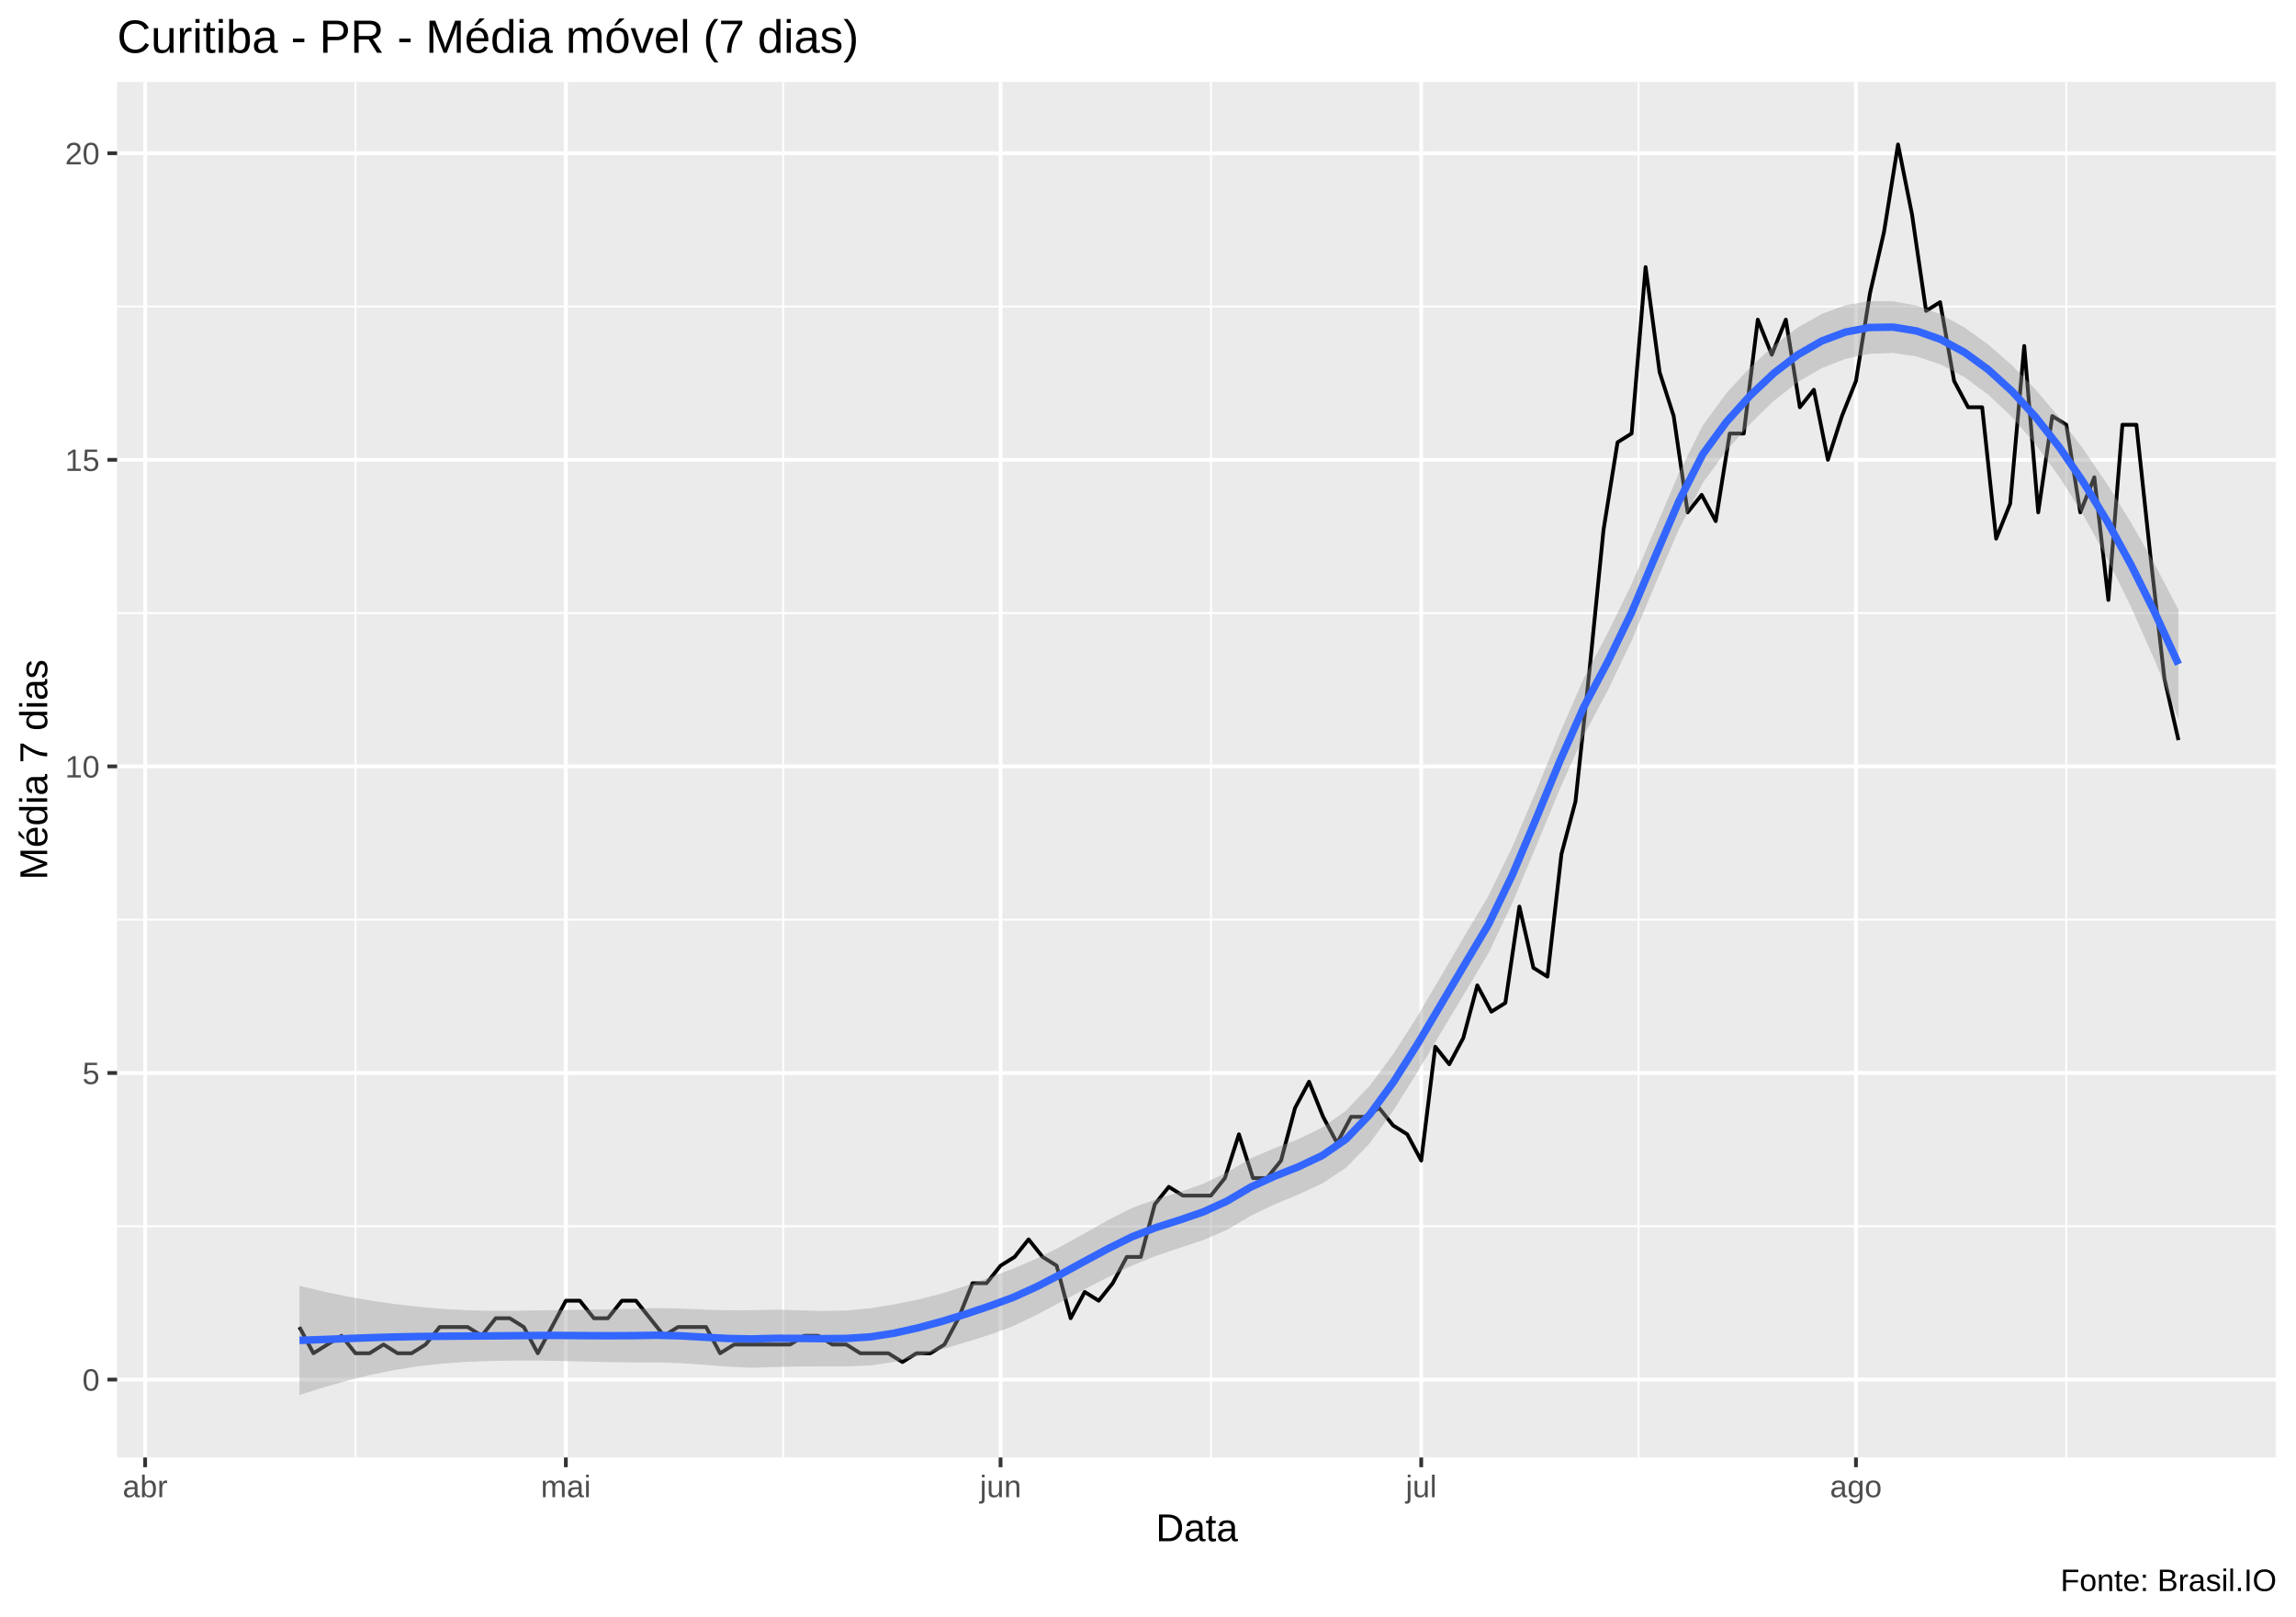
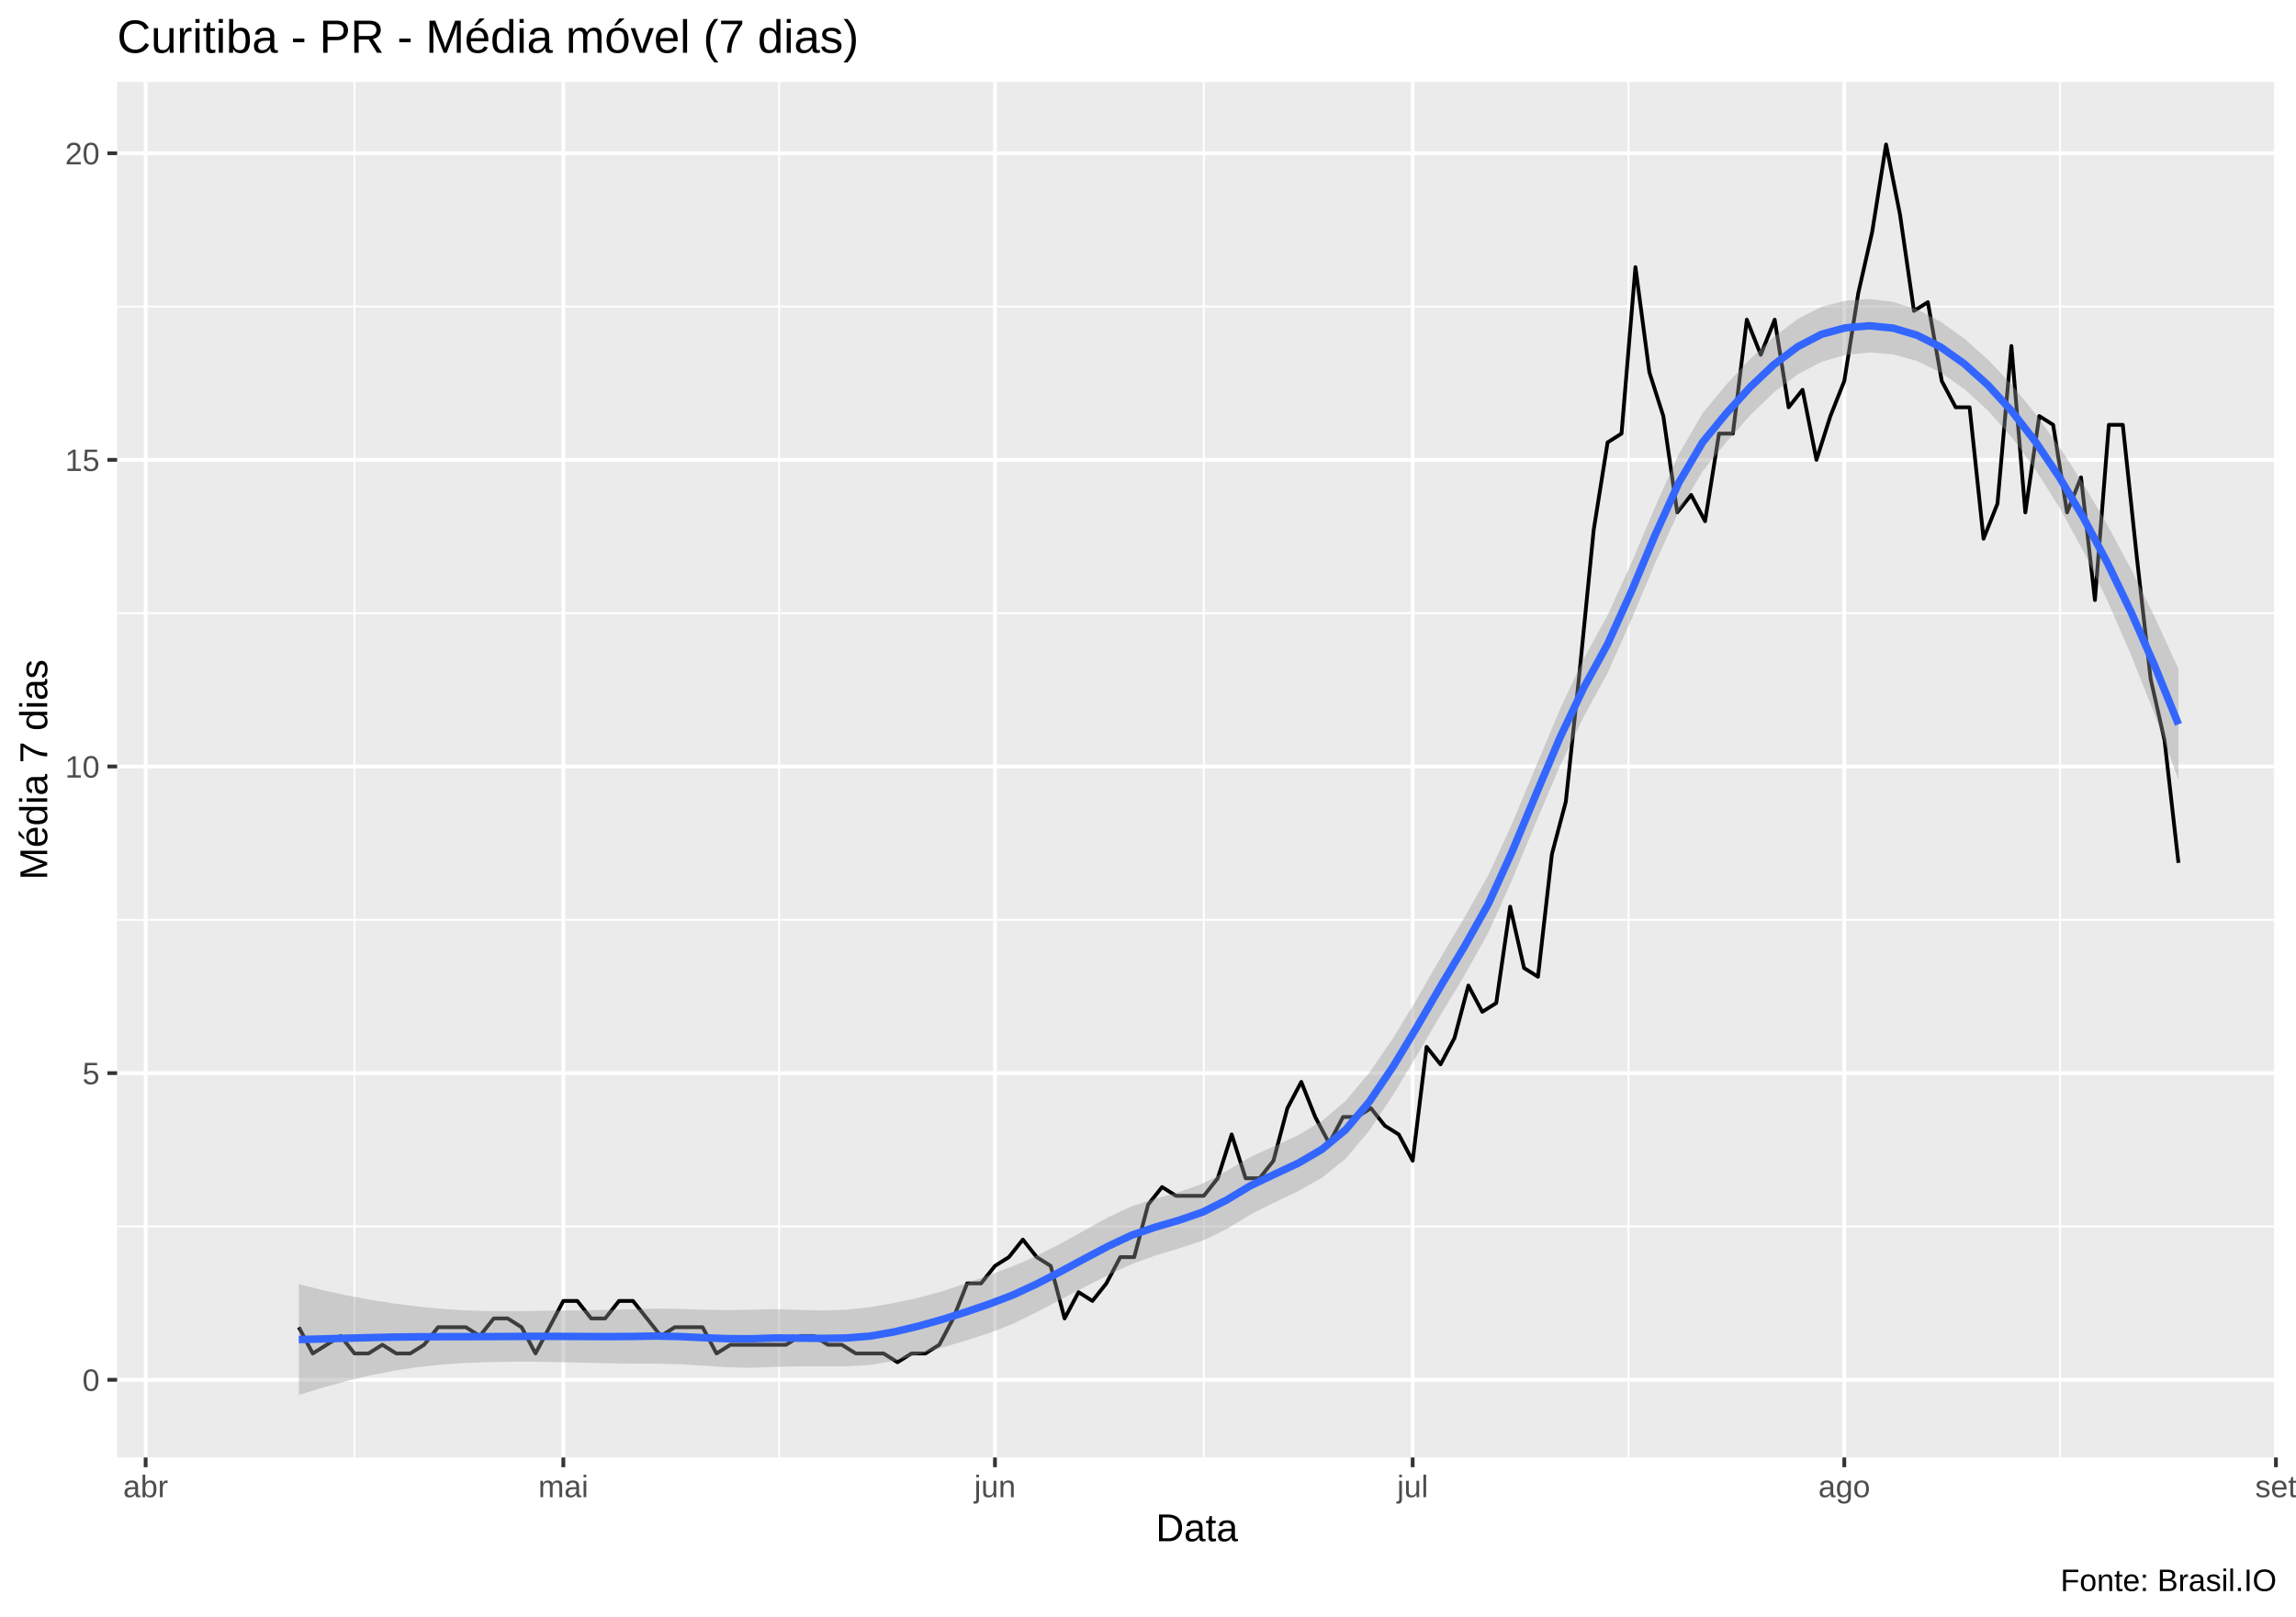
<svg xmlns="http://www.w3.org/2000/svg" viewBox="0 0 649.50 457.50">
  <defs>
    <style type="text/css">
    line, polyline, polygon, path, rect, circle {
      fill: none;
      stroke: #000000;
      stroke-linecap: round;
      stroke-linejoin: round;
      stroke-miterlimit: 10.00;
    }
  </style>
  </defs>
  <rect width="100%" height="100%" style="stroke: none; fill: #FFFFFF;" />
  <rect x="0.00" y="0" width="649.50" height="457.50" style="stroke-width: 1.07; stroke: #FFFFFF; fill: #FFFFFF;" />
  <defs>
    <clipPath id="cpMzMuMTN8NjQ0LjAyfDQxMi4zOHwyMy4xOQ==">
      <rect x="33.13" y="23.19" width="610.89" height="389.19" />
    </clipPath>
  </defs>
  <rect x="33.13" y="23.19" width="610.89" height="389.19" style="stroke-width: 1.07; stroke: none; fill: #EBEBEB;" clip-path="url(#cpMzMuMTN8NjQ0LjAyfDQxMi4zOHwyMy4xOQ==)" />
-   <polyline points="33.13,346.96 644.02,346.96 " style="stroke-width: 0.53; stroke: #FFFFFF; stroke-linecap: butt;" clip-path="url(#cpMzMuMTN8NjQ0LjAyfDQxMi4zOHwyMy4xOQ==)" />
-   <polyline points="33.13,260.21 644.02,260.21 " style="stroke-width: 0.53; stroke: #FFFFFF; stroke-linecap: butt;" clip-path="url(#cpMzMuMTN8NjQ0LjAyfDQxMi4zOHwyMy4xOQ==)" />
-   <polyline points="33.13,173.47 644.02,173.47 " style="stroke-width: 0.53; stroke: #FFFFFF; stroke-linecap: butt;" clip-path="url(#cpMzMuMTN8NjQ0LjAyfDQxMi4zOHwyMy4xOQ==)" />
+   <polyline points="33.13,347.01 644.02,347.01 " style="stroke-width: 0.53; stroke: #FFFFFF; stroke-linecap: butt;" clip-path="url(#cpMzMuMTN8NjQ0LjAyfDQxMi4zOHwyMy4xOQ==)" />
+   <polyline points="33.13,260.25 644.02,260.25 " style="stroke-width: 0.53; stroke: #FFFFFF; stroke-linecap: butt;" clip-path="url(#cpMzMuMTN8NjQ0LjAyfDQxMi4zOHwyMy4xOQ==)" />
+   <polyline points="33.13,173.49 644.02,173.49 " style="stroke-width: 0.53; stroke: #FFFFFF; stroke-linecap: butt;" clip-path="url(#cpMzMuMTN8NjQ0LjAyfDQxMi4zOHwyMy4xOQ==)" />
  <polyline points="33.13,86.73 644.02,86.73 " style="stroke-width: 0.53; stroke: #FFFFFF; stroke-linecap: butt;" clip-path="url(#cpMzMuMTN8NjQ0LjAyfDQxMi4zOHwyMy4xOQ==)" />
-   <polyline points="100.56,412.38 100.56,23.19 " style="stroke-width: 0.53; stroke: #FFFFFF; stroke-linecap: butt;" clip-path="url(#cpMzMuMTN8NjQ0LjAyfDQxMi4zOHwyMy4xOQ==)" />
-   <polyline points="221.55,412.38 221.55,23.19 " style="stroke-width: 0.53; stroke: #FFFFFF; stroke-linecap: butt;" clip-path="url(#cpMzMuMTN8NjQ0LjAyfDQxMi4zOHwyMy4xOQ==)" />
-   <polyline points="342.54,412.38 342.54,23.19 " style="stroke-width: 0.53; stroke: #FFFFFF; stroke-linecap: butt;" clip-path="url(#cpMzMuMTN8NjQ0LjAyfDQxMi4zOHwyMy4xOQ==)" />
-   <polyline points="463.53,412.38 463.53,23.19 " style="stroke-width: 0.53; stroke: #FFFFFF; stroke-linecap: butt;" clip-path="url(#cpMzMuMTN8NjQ0LjAyfDQxMi4zOHwyMy4xOQ==)" />
-   <polyline points="584.52,412.38 584.52,23.19 " style="stroke-width: 0.53; stroke: #FFFFFF; stroke-linecap: butt;" clip-path="url(#cpMzMuMTN8NjQ0LjAyfDQxMi4zOHwyMy4xOQ==)" />
-   <polyline points="644.02,412.38 644.02,23.19 " style="stroke-width: 0.53; stroke: #FFFFFF; stroke-linecap: butt;" clip-path="url(#cpMzMuMTN8NjQ0LjAyfDQxMi4zOHwyMy4xOQ==)" />
-   <polyline points="33.13,390.33 644.02,390.33 " style="stroke-width: 1.07; stroke: #FFFFFF; stroke-linecap: butt;" clip-path="url(#cpMzMuMTN8NjQ0LjAyfDQxMi4zOHwyMy4xOQ==)" />
-   <polyline points="33.13,303.58 644.02,303.58 " style="stroke-width: 1.07; stroke: #FFFFFF; stroke-linecap: butt;" clip-path="url(#cpMzMuMTN8NjQ0LjAyfDQxMi4zOHwyMy4xOQ==)" />
-   <polyline points="33.13,216.84 644.02,216.84 " style="stroke-width: 1.07; stroke: #FFFFFF; stroke-linecap: butt;" clip-path="url(#cpMzMuMTN8NjQ0LjAyfDQxMi4zOHwyMy4xOQ==)" />
-   <polyline points="33.13,130.10 644.02,130.10 " style="stroke-width: 1.07; stroke: #FFFFFF; stroke-linecap: butt;" clip-path="url(#cpMzMuMTN8NjQ0LjAyfDQxMi4zOHwyMy4xOQ==)" />
-   <polyline points="33.13,43.35 644.02,43.35 " style="stroke-width: 1.07; stroke: #FFFFFF; stroke-linecap: butt;" clip-path="url(#cpMzMuMTN8NjQ0LjAyfDQxMi4zOHwyMy4xOQ==)" />
-   <polyline points="41.06,412.38 41.06,23.19 " style="stroke-width: 1.07; stroke: #FFFFFF; stroke-linecap: butt;" clip-path="url(#cpMzMuMTN8NjQ0LjAyfDQxMi4zOHwyMy4xOQ==)" />
-   <polyline points="160.07,412.38 160.07,23.19 " style="stroke-width: 1.07; stroke: #FFFFFF; stroke-linecap: butt;" clip-path="url(#cpMzMuMTN8NjQ0LjAyfDQxMi4zOHwyMy4xOQ==)" />
-   <polyline points="283.04,412.38 283.04,23.19 " style="stroke-width: 1.07; stroke: #FFFFFF; stroke-linecap: butt;" clip-path="url(#cpMzMuMTN8NjQ0LjAyfDQxMi4zOHwyMy4xOQ==)" />
-   <polyline points="402.04,412.38 402.04,23.19 " style="stroke-width: 1.07; stroke: #FFFFFF; stroke-linecap: butt;" clip-path="url(#cpMzMuMTN8NjQ0LjAyfDQxMi4zOHwyMy4xOQ==)" />
-   <polyline points="525.02,412.38 525.02,23.19 " style="stroke-width: 1.07; stroke: #FFFFFF; stroke-linecap: butt;" clip-path="url(#cpMzMuMTN8NjQ0LjAyfDQxMi4zOHwyMy4xOQ==)" />
-   <polyline points="84.70,375.46 88.66,382.89 92.63,380.41 96.60,377.94 100.56,382.89 104.53,382.89 108.50,380.41 112.46,382.89 116.43,382.89 120.40,380.41 124.37,375.46 128.33,375.46 132.30,375.46 136.27,377.94 140.23,372.98 144.20,372.98 148.17,375.46 152.13,382.89 156.10,375.46 160.07,368.02 164.03,368.02 168.00,372.98 171.97,372.98 175.93,368.02 179.90,368.02 183.87,372.98 187.83,377.94 191.80,375.46 195.77,375.46 199.74,375.46 203.70,382.89 207.67,380.41 211.64,380.41 215.60,380.41 219.57,380.41 223.54,380.41 227.50,377.94 231.47,377.94 235.44,380.41 239.40,380.41 243.37,382.89 247.34,382.89 251.30,382.89 255.27,385.37 259.24,382.89 263.20,382.89 267.17,380.41 271.14,372.98 275.10,363.07 279.07,363.07 283.04,358.11 287.01,355.63 290.97,350.67 294.94,355.63 298.91,358.11 302.87,372.98 306.84,365.54 310.81,368.02 314.77,363.07 318.74,355.63 322.71,355.63 326.67,340.76 330.64,335.80 334.61,338.28 338.57,338.28 342.54,338.28 346.51,333.32 350.47,320.93 354.44,333.32 358.41,333.32 362.38,328.37 366.34,313.50 370.31,306.06 374.28,315.98 378.24,323.41 382.21,315.98 386.18,315.98 390.14,313.50 394.11,318.45 398.08,320.93 402.04,328.37 406.01,296.15 409.98,301.11 413.94,293.67 417.91,278.80 421.88,286.24 425.84,283.76 429.81,256.50 433.78,273.84 437.75,276.32 441.71,241.62 445.68,226.75 449.65,189.58 453.61,149.92 457.58,125.14 461.55,122.66 465.51,75.57 469.48,105.31 473.45,117.71 477.41,144.97 481.38,140.01 485.35,147.45 489.31,122.66 493.28,122.66 497.25,90.44 501.21,100.36 505.18,90.44 509.15,115.23 513.11,110.27 517.08,130.10 521.05,117.71 525.02,107.79 528.98,83.01 532.95,65.66 536.92,40.88 540.88,60.70 544.85,87.97 548.82,85.49 552.78,107.79 556.75,115.23 560.72,115.23 564.68,152.40 568.65,142.49 572.62,97.88 576.58,144.97 580.55,117.71 584.52,120.18 588.48,144.97 592.45,135.05 596.42,169.75 600.39,120.18 604.35,120.18 608.32,157.36 612.29,192.06 616.25,209.41 " style="stroke-width: 1.07; stroke-linecap: butt;" clip-path="url(#cpMzMuMTN8NjQ0LjAyfDQxMi4zOHwyMy4xOQ==)" />
-   <polygon points="84.70,363.79 91.43,365.40 98.15,366.80 104.88,367.98 111.61,368.95 118.34,369.73 125.07,370.32 131.80,370.70 138.53,370.88 145.25,370.88 151.98,370.75 158.71,370.65 165.44,370.57 172.17,370.48 178.90,370.33 185.63,370.11 192.35,370.22 199.08,370.52 205.81,370.73 212.54,370.71 219.27,370.54 226.00,370.73 232.73,370.92 239.45,370.78 246.18,370.16 252.91,369.06 259.64,367.70 266.37,365.99 273.10,363.86 279.82,361.44 286.55,358.97 293.28,356.09 300.01,352.73 306.74,348.99 313.47,345.19 320.20,341.79 326.92,339.34 333.65,337.29 340.38,334.92 347.11,331.70 353.84,327.73 360.57,324.83 367.30,322.29 374.02,319.04 380.75,314.24 387.48,307.18 394.21,298.09 400.94,287.57 407.67,276.16 414.40,264.63 421.12,253.34 427.85,239.51 434.58,223.70 441.31,207.30 448.04,191.92 454.77,179.15 461.50,165.36 468.22,149.57 474.95,133.82 481.68,120.38 488.41,111.19 495.14,103.87 501.87,97.69 508.60,92.64 515.32,88.82 522.05,86.37 528.78,85.21 535.51,85.23 542.24,86.46 548.97,88.93 555.70,92.63 562.42,97.47 569.15,103.36 575.88,110.28 582.61,118.20 589.34,127.10 596.07,136.96 602.80,147.81 609.52,159.65 616.25,172.50 616.25,203.40 609.52,186.82 602.80,171.67 596.07,157.98 589.34,145.76 582.61,135.03 575.88,125.78 569.15,118.00 562.42,111.66 555.70,106.71 548.97,103.13 542.24,100.87 535.51,99.88 528.78,100.12 522.05,101.54 515.32,104.17 508.60,108.09 501.87,113.34 495.14,119.85 488.41,127.47 481.68,136.63 474.95,149.74 468.22,165.38 461.50,181.41 454.77,195.46 448.04,208.08 441.31,223.11 434.58,239.38 427.85,255.43 421.12,269.60 414.40,280.88 407.67,292.10 400.94,303.38 394.21,314.13 387.48,323.49 380.75,330.40 374.02,334.86 367.30,337.97 360.57,340.75 353.84,343.99 347.11,347.96 340.38,350.86 333.65,353.10 326.92,355.37 320.20,358.10 313.47,361.36 306.74,364.81 300.01,368.41 293.28,372.00 286.55,375.22 279.82,377.70 273.10,379.80 266.37,381.80 259.64,383.72 252.91,385.36 246.18,386.34 239.45,386.61 232.73,386.60 226.00,386.63 219.27,386.78 212.54,386.98 205.81,386.67 199.08,386.13 192.35,385.67 185.63,385.47 178.90,385.48 172.17,385.38 165.44,385.22 158.71,385.06 151.98,384.95 145.25,384.96 138.53,385.07 131.80,385.34 125.07,385.82 118.34,386.56 111.61,387.62 104.88,388.99 98.15,390.66 91.43,392.57 84.70,394.69 " style="stroke-width: 0.00; stroke: none; fill: #999999; fill-opacity: 0.40;" clip-path="url(#cpMzMuMTN8NjQ0LjAyfDQxMi4zOHwyMy4xOQ==)" />
-   <polyline points="84.70,363.79 91.43,365.40 98.15,366.80 104.88,367.98 111.61,368.95 118.34,369.73 125.07,370.32 131.80,370.70 138.53,370.88 145.25,370.88 151.98,370.75 158.71,370.65 165.44,370.57 172.17,370.48 178.90,370.33 185.63,370.11 192.35,370.22 199.08,370.52 205.81,370.73 212.54,370.71 219.27,370.54 226.00,370.73 232.73,370.92 239.45,370.78 246.18,370.16 252.91,369.06 259.64,367.70 266.37,365.99 273.10,363.86 279.82,361.44 286.55,358.97 293.28,356.09 300.01,352.73 306.74,348.99 313.47,345.19 320.20,341.79 326.92,339.34 333.65,337.29 340.38,334.92 347.11,331.70 353.84,327.73 360.57,324.83 367.30,322.29 374.02,319.04 380.75,314.24 387.48,307.18 394.21,298.09 400.94,287.57 407.67,276.16 414.40,264.63 421.12,253.34 427.85,239.51 434.58,223.70 441.31,207.30 448.04,191.92 454.77,179.15 461.50,165.36 468.22,149.57 474.95,133.82 481.68,120.38 488.41,111.19 495.14,103.87 501.87,97.69 508.60,92.64 515.32,88.82 522.05,86.37 528.78,85.21 535.51,85.23 542.24,86.46 548.97,88.93 555.70,92.63 562.42,97.47 569.15,103.36 575.88,110.28 582.61,118.20 589.34,127.10 596.07,136.96 602.80,147.81 609.52,159.65 616.25,172.50 " style="stroke-width: 2.13; stroke: none;" clip-path="url(#cpMzMuMTN8NjQ0LjAyfDQxMi4zOHwyMy4xOQ==)" />
-   <polyline points="616.25,203.40 609.52,186.82 602.80,171.67 596.07,157.98 589.34,145.76 582.61,135.03 575.88,125.78 569.15,118.00 562.42,111.66 555.70,106.71 548.97,103.13 542.24,100.87 535.51,99.88 528.78,100.12 522.05,101.54 515.32,104.17 508.60,108.09 501.87,113.34 495.14,119.85 488.41,127.47 481.68,136.63 474.95,149.74 468.22,165.38 461.50,181.41 454.77,195.46 448.04,208.08 441.31,223.11 434.58,239.38 427.85,255.43 421.12,269.60 414.40,280.88 407.67,292.10 400.94,303.38 394.21,314.13 387.48,323.49 380.75,330.40 374.02,334.86 367.30,337.97 360.57,340.75 353.84,343.99 347.11,347.96 340.38,350.86 333.65,353.10 326.92,355.37 320.20,358.10 313.47,361.36 306.74,364.81 300.01,368.41 293.28,372.00 286.55,375.22 279.82,377.70 273.10,379.80 266.37,381.80 259.64,383.72 252.91,385.36 246.18,386.34 239.45,386.61 232.73,386.60 226.00,386.63 219.27,386.78 212.54,386.98 205.81,386.67 199.08,386.13 192.35,385.67 185.63,385.47 178.90,385.48 172.17,385.38 165.44,385.22 158.71,385.06 151.98,384.95 145.25,384.96 138.53,385.07 131.80,385.34 125.07,385.82 118.34,386.56 111.61,387.62 104.88,388.99 98.15,390.66 91.43,392.57 84.70,394.69 " style="stroke-width: 2.13; stroke: none;" clip-path="url(#cpMzMuMTN8NjQ0LjAyfDQxMi4zOHwyMy4xOQ==)" />
-   <polyline points="84.70,379.24 91.43,378.99 98.15,378.73 104.88,378.48 111.61,378.28 118.34,378.15 125.07,378.07 131.80,378.02 138.53,377.98 145.25,377.92 151.98,377.85 158.71,377.85 165.44,377.90 172.17,377.93 178.90,377.90 185.63,377.79 192.35,377.95 199.08,378.33 205.81,378.70 212.54,378.84 219.27,378.66 226.00,378.68 232.73,378.76 239.45,378.69 246.18,378.25 252.91,377.21 259.64,375.71 266.37,373.89 273.10,371.83 279.82,369.57 286.55,367.10 293.28,364.05 300.01,360.57 306.74,356.90 313.47,353.28 320.20,349.94 326.92,347.35 333.65,345.20 340.38,342.89 347.11,339.83 353.84,335.86 360.57,332.79 367.30,330.13 374.02,326.95 380.75,322.32 387.48,315.33 394.21,306.11 400.94,295.48 407.67,284.13 414.40,272.76 421.12,261.47 427.85,247.47 434.58,231.54 441.31,215.21 448.04,200.00 454.77,187.31 461.50,173.39 468.22,157.48 474.95,141.78 481.68,128.51 488.41,119.33 495.14,111.86 501.87,105.51 508.60,100.37 515.32,96.49 522.05,93.96 528.78,92.66 535.51,92.55 542.24,93.66 548.97,96.03 555.70,99.67 562.42,104.56 569.15,110.68 575.88,118.03 582.61,126.61 589.34,136.43 596.07,147.47 602.80,159.74 609.52,173.23 616.25,187.95 " style="stroke-width: 2.13; stroke: #3366FF; stroke-linecap: butt;" clip-path="url(#cpMzMuMTN8NjQ0LjAyfDQxMi4zOHwyMy4xOQ==)" />
+   <polyline points="100.28,412.38 100.28,23.19 " style="stroke-width: 0.53; stroke: #FFFFFF; stroke-linecap: butt;" clip-path="url(#cpMzMuMTN8NjQ0LjAyfDQxMi4zOHwyMy4xOQ==)" />
+   <polyline points="220.41,412.38 220.41,23.19 " style="stroke-width: 0.53; stroke: #FFFFFF; stroke-linecap: butt;" clip-path="url(#cpMzMuMTN8NjQ0LjAyfDQxMi4zOHwyMy4xOQ==)" />
+   <polyline points="340.54,412.38 340.54,23.19 " style="stroke-width: 0.53; stroke: #FFFFFF; stroke-linecap: butt;" clip-path="url(#cpMzMuMTN8NjQ0LjAyfDQxMi4zOHwyMy4xOQ==)" />
+   <polyline points="460.67,412.38 460.67,23.19 " style="stroke-width: 0.53; stroke: #FFFFFF; stroke-linecap: butt;" clip-path="url(#cpMzMuMTN8NjQ0LjAyfDQxMi4zOHwyMy4xOQ==)" />
+   <polyline points="582.77,412.38 582.77,23.19 " style="stroke-width: 0.53; stroke: #FFFFFF; stroke-linecap: butt;" clip-path="url(#cpMzMuMTN8NjQ0LjAyfDQxMi4zOHwyMy4xOQ==)" />
+   <polyline points="33.13,390.39 644.02,390.39 " style="stroke-width: 1.07; stroke: #FFFFFF; stroke-linecap: butt;" clip-path="url(#cpMzMuMTN8NjQ0LjAyfDQxMi4zOHwyMy4xOQ==)" />
+   <polyline points="33.13,303.63 644.02,303.63 " style="stroke-width: 1.07; stroke: #FFFFFF; stroke-linecap: butt;" clip-path="url(#cpMzMuMTN8NjQ0LjAyfDQxMi4zOHwyMy4xOQ==)" />
+   <polyline points="33.13,216.87 644.02,216.87 " style="stroke-width: 1.07; stroke: #FFFFFF; stroke-linecap: butt;" clip-path="url(#cpMzMuMTN8NjQ0LjAyfDQxMi4zOHwyMy4xOQ==)" />
+   <polyline points="33.13,130.11 644.02,130.11 " style="stroke-width: 1.07; stroke: #FFFFFF; stroke-linecap: butt;" clip-path="url(#cpMzMuMTN8NjQ0LjAyfDQxMi4zOHwyMy4xOQ==)" />
+   <polyline points="33.13,43.36 644.02,43.36 " style="stroke-width: 1.07; stroke: #FFFFFF; stroke-linecap: butt;" clip-path="url(#cpMzMuMTN8NjQ0LjAyfDQxMi4zOHwyMy4xOQ==)" />
+   <polyline points="41.20,412.38 41.20,23.19 " style="stroke-width: 1.07; stroke: #FFFFFF; stroke-linecap: butt;" clip-path="url(#cpMzMuMTN8NjQ0LjAyfDQxMi4zOHwyMy4xOQ==)" />
+   <polyline points="159.36,412.38 159.36,23.19 " style="stroke-width: 1.07; stroke: #FFFFFF; stroke-linecap: butt;" clip-path="url(#cpMzMuMTN8NjQ0LjAyfDQxMi4zOHwyMy4xOQ==)" />
+   <polyline points="281.46,412.38 281.46,23.19 " style="stroke-width: 1.07; stroke: #FFFFFF; stroke-linecap: butt;" clip-path="url(#cpMzMuMTN8NjQ0LjAyfDQxMi4zOHwyMy4xOQ==)" />
+   <polyline points="399.62,412.38 399.62,23.19 " style="stroke-width: 1.07; stroke: #FFFFFF; stroke-linecap: butt;" clip-path="url(#cpMzMuMTN8NjQ0LjAyfDQxMi4zOHwyMy4xOQ==)" />
+   <polyline points="521.72,412.38 521.72,23.19 " style="stroke-width: 1.07; stroke: #FFFFFF; stroke-linecap: butt;" clip-path="url(#cpMzMuMTN8NjQ0LjAyfDQxMi4zOHwyMy4xOQ==)" />
+   <polyline points="643.82,412.38 643.82,23.19 " style="stroke-width: 1.07; stroke: #FFFFFF; stroke-linecap: butt;" clip-path="url(#cpMzMuMTN8NjQ0LjAyfDQxMi4zOHwyMy4xOQ==)" />
+   <polyline points="84.53,375.52 88.47,382.95 92.41,380.48 96.34,378.00 100.28,382.95 104.22,382.95 108.16,380.48 112.10,382.95 116.04,382.95 119.98,380.48 123.92,375.52 127.85,375.52 131.79,375.52 135.73,378.00 139.67,373.04 143.61,373.04 147.55,375.52 151.49,382.95 155.42,375.52 159.36,368.08 163.30,368.08 167.24,373.04 171.18,373.04 175.12,368.08 179.06,368.08 183.00,373.04 186.93,378.00 190.87,375.52 194.81,375.52 198.75,375.52 202.69,382.95 206.63,380.48 210.57,380.48 214.51,380.48 218.44,380.48 222.38,380.48 226.32,378.00 230.26,378.00 234.20,380.48 238.14,380.48 242.08,382.95 246.01,382.95 249.95,382.95 253.89,385.43 257.83,382.95 261.77,382.95 265.71,380.48 269.65,373.04 273.59,363.12 277.52,363.12 281.46,358.17 285.40,355.69 289.34,350.73 293.28,355.69 297.22,358.17 301.16,373.04 305.10,365.60 309.03,368.08 312.97,363.12 316.91,355.69 320.85,355.69 324.79,340.81 328.73,335.86 332.67,338.34 336.60,338.34 340.54,338.34 344.48,333.38 348.42,320.98 352.36,333.38 356.30,333.38 360.24,328.42 364.18,313.55 368.11,306.11 372.05,316.03 375.99,323.46 379.93,316.03 383.87,316.03 387.81,313.55 391.75,318.51 395.69,320.98 399.62,328.42 403.56,296.20 407.50,301.15 411.44,293.72 415.38,278.84 419.32,286.28 423.26,283.80 427.20,256.53 431.13,273.89 435.07,276.36 439.01,241.66 442.95,226.79 446.89,189.61 450.83,149.94 454.77,125.16 458.70,122.68 462.64,75.58 466.58,105.33 470.52,117.72 474.46,144.99 478.40,140.03 482.34,147.47 486.28,122.68 490.21,122.68 494.15,90.45 498.09,100.37 502.03,90.45 505.97,115.24 509.91,110.28 513.85,130.11 517.79,117.72 521.72,107.80 525.66,83.02 529.60,65.66 533.54,40.88 537.48,60.71 541.42,87.97 545.36,85.50 549.29,107.80 553.23,115.24 557.17,115.24 561.11,152.42 565.05,142.51 568.99,97.89 572.93,144.99 576.87,117.72 580.80,120.20 584.74,144.99 588.68,135.07 592.62,169.78 596.56,120.20 600.50,120.20 604.44,157.38 608.38,192.08 612.31,209.44 616.25,244.14 " style="stroke-width: 1.07; stroke-linecap: butt;" clip-path="url(#cpMzMuMTN8NjQ0LjAyfDQxMi4zOHwyMy4xOQ==)" />
+   <polygon points="84.53,363.31 91.26,365.02 97.99,366.50 104.72,367.76 111.45,368.81 118.18,369.66 124.91,370.31 131.64,370.74 138.37,370.96 145.10,370.99 151.83,370.89 158.57,370.81 165.30,370.73 172.03,370.62 178.76,370.45 185.49,370.23 192.22,370.32 198.95,370.56 205.68,370.68 212.41,370.58 219.14,370.41 225.87,370.61 232.60,370.77 239.33,370.56 246.06,369.86 252.80,368.67 259.53,367.24 266.26,365.43 272.99,363.21 279.72,360.79 286.45,358.29 293.18,355.34 299.91,351.92 306.64,348.19 313.37,344.47 320.10,341.30 326.83,339.16 333.56,337.27 340.29,334.84 347.02,331.31 353.76,327.31 360.49,324.28 367.22,321.21 373.95,317.17 380.68,311.43 387.41,303.45 394.14,293.64 400.87,282.54 407.60,270.84 414.33,259.46 421.06,247.54 427.79,232.90 434.52,216.81 441.25,200.75 447.99,186.42 454.72,174.14 461.45,159.41 468.18,143.45 474.91,128.48 481.64,116.90 488.37,108.79 495.10,101.54 501.83,95.28 508.56,90.25 515.29,86.79 522.02,85.08 528.75,84.61 535.48,85.40 542.22,87.50 548.95,90.99 555.68,95.81 562.41,101.80 569.14,108.94 575.87,117.19 582.60,126.51 589.33,136.91 596.06,148.38 602.79,160.92 609.52,174.54 616.25,189.25 616.25,220.63 609.52,202.16 602.79,185.20 596.06,169.77 589.33,155.92 582.60,143.66 575.87,132.97 569.14,123.83 562.41,116.22 555.68,110.08 548.95,105.38 542.22,102.11 535.48,100.26 528.75,99.72 522.02,100.44 515.29,102.36 508.56,105.89 501.83,111.00 495.10,117.51 488.37,125.08 481.64,133.34 474.91,144.67 468.18,159.41 461.45,175.46 454.72,190.50 447.99,202.81 441.25,216.83 434.52,232.64 427.79,248.84 421.06,263.82 414.33,275.89 407.60,287.02 400.87,298.49 394.14,309.70 387.41,319.82 380.68,327.81 373.95,333.23 367.22,337.04 360.49,340.23 353.76,343.61 347.02,347.74 340.29,351.00 333.56,353.22 326.83,355.24 320.10,357.68 313.37,360.84 306.64,364.23 299.91,367.75 293.18,371.31 286.45,374.60 279.72,377.21 272.99,379.36 266.26,381.37 259.53,383.33 252.80,385.07 246.06,386.21 239.33,386.58 232.60,386.60 225.87,386.60 219.14,386.74 212.41,387.00 205.68,386.84 198.95,386.40 192.22,385.99 185.49,385.80 178.76,385.81 172.03,385.73 165.30,385.57 158.57,385.41 151.83,385.29 145.10,385.28 138.37,385.38 131.64,385.63 124.91,386.09 118.18,386.81 111.45,387.82 104.72,389.15 97.99,390.77 91.26,392.63 84.53,394.69 " style="stroke-width: 0.00; stroke: none; fill: #999999; fill-opacity: 0.40;" clip-path="url(#cpMzMuMTN8NjQ0LjAyfDQxMi4zOHwyMy4xOQ==)" />
+   <polyline points="84.53,363.31 91.26,365.02 97.99,366.50 104.72,367.76 111.45,368.81 118.18,369.66 124.91,370.31 131.64,370.74 138.37,370.96 145.10,370.99 151.83,370.89 158.57,370.81 165.30,370.73 172.03,370.62 178.76,370.45 185.49,370.23 192.22,370.32 198.95,370.56 205.68,370.68 212.41,370.58 219.14,370.41 225.87,370.61 232.60,370.77 239.33,370.56 246.06,369.86 252.80,368.67 259.53,367.24 266.26,365.43 272.99,363.21 279.72,360.79 286.45,358.29 293.18,355.34 299.91,351.92 306.64,348.19 313.37,344.47 320.10,341.30 326.83,339.16 333.56,337.27 340.29,334.84 347.02,331.31 353.76,327.31 360.49,324.28 367.22,321.21 373.95,317.17 380.68,311.43 387.41,303.45 394.14,293.64 400.87,282.54 407.60,270.84 414.33,259.46 421.06,247.54 427.79,232.90 434.52,216.81 441.25,200.75 447.99,186.42 454.72,174.14 461.45,159.41 468.18,143.45 474.91,128.48 481.64,116.90 488.37,108.79 495.10,101.54 501.83,95.28 508.56,90.25 515.29,86.79 522.02,85.08 528.75,84.61 535.48,85.40 542.22,87.50 548.95,90.99 555.68,95.81 562.41,101.80 569.14,108.94 575.87,117.19 582.60,126.51 589.33,136.91 596.06,148.38 602.79,160.92 609.52,174.54 616.25,189.25 " style="stroke-width: 2.13; stroke: none;" clip-path="url(#cpMzMuMTN8NjQ0LjAyfDQxMi4zOHwyMy4xOQ==)" />
+   <polyline points="616.25,220.63 609.52,202.16 602.79,185.20 596.06,169.77 589.33,155.92 582.60,143.66 575.87,132.97 569.14,123.83 562.41,116.22 555.68,110.08 548.95,105.38 542.22,102.11 535.48,100.26 528.75,99.72 522.02,100.44 515.29,102.36 508.56,105.89 501.83,111.00 495.10,117.51 488.37,125.08 481.64,133.34 474.91,144.67 468.18,159.41 461.45,175.46 454.72,190.50 447.99,202.81 441.25,216.83 434.52,232.64 427.79,248.84 421.06,263.82 414.33,275.89 407.60,287.02 400.87,298.49 394.14,309.70 387.41,319.82 380.68,327.81 373.95,333.23 367.22,337.04 360.49,340.23 353.76,343.61 347.02,347.74 340.29,351.00 333.56,353.22 326.83,355.24 320.10,357.68 313.37,360.84 306.64,364.23 299.91,367.75 293.18,371.31 286.45,374.60 279.72,377.21 272.99,379.36 266.26,381.37 259.53,383.33 252.80,385.07 246.06,386.21 239.33,386.58 232.60,386.60 225.87,386.60 219.14,386.74 212.41,387.00 205.68,386.84 198.95,386.40 192.22,385.99 185.49,385.80 178.76,385.81 172.03,385.73 165.30,385.57 158.57,385.41 151.83,385.29 145.10,385.28 138.37,385.38 131.64,385.63 124.91,386.09 118.18,386.81 111.45,387.82 104.72,389.15 97.99,390.77 91.26,392.63 84.53,394.69 " style="stroke-width: 2.13; stroke: none;" clip-path="url(#cpMzMuMTN8NjQ0LjAyfDQxMi4zOHwyMy4xOQ==)" />
+   <polyline points="84.53,379.00 91.26,378.83 97.99,378.63 104.72,378.46 111.45,378.31 118.18,378.23 124.91,378.20 131.64,378.19 138.37,378.17 145.10,378.14 151.83,378.09 158.57,378.11 165.30,378.15 172.03,378.18 178.76,378.13 185.49,378.01 192.22,378.16 198.95,378.48 205.68,378.76 212.41,378.79 219.14,378.57 225.87,378.60 232.60,378.68 239.33,378.57 246.06,378.04 252.80,376.87 259.53,375.28 266.26,373.40 272.99,371.29 279.72,369.00 286.45,366.44 293.18,363.32 299.91,359.84 306.64,356.21 313.37,352.66 320.10,349.49 326.83,347.20 333.56,345.24 340.29,342.92 347.02,339.52 353.76,335.46 360.49,332.26 367.22,329.12 373.95,325.20 380.68,319.62 387.41,311.64 394.14,301.67 400.87,290.51 407.60,278.93 414.33,267.68 421.06,255.68 427.79,240.87 434.52,224.72 441.25,208.79 447.99,194.61 454.72,182.32 461.45,167.43 468.18,151.43 474.91,136.57 481.64,125.12 488.37,116.93 495.10,109.52 501.83,103.14 508.56,98.07 515.29,94.57 522.02,92.76 528.75,92.17 535.48,92.83 542.22,94.81 548.95,98.18 555.68,102.94 562.41,109.01 569.14,116.39 575.87,125.08 582.60,135.08 589.33,146.42 596.06,159.08 602.79,173.06 609.52,188.35 616.25,204.94 " style="stroke-width: 2.13; stroke: #3366FF; stroke-linecap: butt;" clip-path="url(#cpMzMuMTN8NjQ0LjAyfDQxMi4zOHwyMy4xOQ==)" />
  <defs>
    <clipPath id="cpMC4wMHw2NDkuNTB8NDU3LjUwfDAuMDA=">
      <rect x="0.00" y="0.00" width="649.50" height="457.50" />
    </clipPath>
  </defs>
  <g clip-path="url(#cpMC4wMHw2NDkuNTB8NDU3LjUwfDAuMDA=)">
-     <text x="23.30" y="393.48" style="font-size: 8.80px; fill: #4D4D4D; font-family: Arial;" textLength="4.89px" lengthAdjust="spacingAndGlyphs">0</text>
+     <text x="23.30" y="393.54" style="font-size: 8.80px; fill: #4D4D4D; font-family: Arial;" textLength="4.89px" lengthAdjust="spacingAndGlyphs">0</text>
  </g>
  <g clip-path="url(#cpMC4wMHw2NDkuNTB8NDU3LjUwfDAuMDA=)">
-     <text x="23.30" y="306.73" style="font-size: 8.80px; fill: #4D4D4D; font-family: Arial;" textLength="4.89px" lengthAdjust="spacingAndGlyphs">5</text>
+     <text x="23.30" y="306.78" style="font-size: 8.80px; fill: #4D4D4D; font-family: Arial;" textLength="4.89px" lengthAdjust="spacingAndGlyphs">5</text>
  </g>
  <g clip-path="url(#cpMC4wMHw2NDkuNTB8NDU3LjUwfDAuMDA=)">
-     <text x="18.41" y="219.99" style="font-size: 8.80px; fill: #4D4D4D; font-family: Arial;" textLength="9.79px" lengthAdjust="spacingAndGlyphs">10</text>
+     <text x="18.41" y="220.02" style="font-size: 8.80px; fill: #4D4D4D; font-family: Arial;" textLength="9.79px" lengthAdjust="spacingAndGlyphs">10</text>
  </g>
  <g clip-path="url(#cpMC4wMHw2NDkuNTB8NDU3LjUwfDAuMDA=)">
-     <text x="18.41" y="133.25" style="font-size: 8.80px; fill: #4D4D4D; font-family: Arial;" textLength="9.79px" lengthAdjust="spacingAndGlyphs">15</text>
+     <text x="18.41" y="133.26" style="font-size: 8.80px; fill: #4D4D4D; font-family: Arial;" textLength="9.79px" lengthAdjust="spacingAndGlyphs">15</text>
  </g>
  <g clip-path="url(#cpMC4wMHw2NDkuNTB8NDU3LjUwfDAuMDA=)">
    <text x="18.41" y="46.50" style="font-size: 8.80px; fill: #4D4D4D; font-family: Arial;" textLength="9.79px" lengthAdjust="spacingAndGlyphs">20</text>
  </g>
-   <polyline points="30.39,390.33 33.13,390.33 " style="stroke-width: 1.07; stroke: #333333; stroke-linecap: butt;" clip-path="url(#cpMC4wMHw2NDkuNTB8NDU3LjUwfDAuMDA=)" />
-   <polyline points="30.39,303.58 33.13,303.58 " style="stroke-width: 1.07; stroke: #333333; stroke-linecap: butt;" clip-path="url(#cpMC4wMHw2NDkuNTB8NDU3LjUwfDAuMDA=)" />
-   <polyline points="30.39,216.84 33.13,216.84 " style="stroke-width: 1.07; stroke: #333333; stroke-linecap: butt;" clip-path="url(#cpMC4wMHw2NDkuNTB8NDU3LjUwfDAuMDA=)" />
-   <polyline points="30.39,130.10 33.13,130.10 " style="stroke-width: 1.07; stroke: #333333; stroke-linecap: butt;" clip-path="url(#cpMC4wMHw2NDkuNTB8NDU3LjUwfDAuMDA=)" />
-   <polyline points="30.39,43.35 33.13,43.35 " style="stroke-width: 1.07; stroke: #333333; stroke-linecap: butt;" clip-path="url(#cpMC4wMHw2NDkuNTB8NDU3LjUwfDAuMDA=)" />
-   <polyline points="41.06,415.12 41.06,412.38 " style="stroke-width: 1.07; stroke: #333333; stroke-linecap: butt;" clip-path="url(#cpMC4wMHw2NDkuNTB8NDU3LjUwfDAuMDA=)" />
-   <polyline points="160.07,415.12 160.07,412.38 " style="stroke-width: 1.07; stroke: #333333; stroke-linecap: butt;" clip-path="url(#cpMC4wMHw2NDkuNTB8NDU3LjUwfDAuMDA=)" />
-   <polyline points="283.04,415.12 283.04,412.38 " style="stroke-width: 1.07; stroke: #333333; stroke-linecap: butt;" clip-path="url(#cpMC4wMHw2NDkuNTB8NDU3LjUwfDAuMDA=)" />
-   <polyline points="402.04,415.12 402.04,412.38 " style="stroke-width: 1.07; stroke: #333333; stroke-linecap: butt;" clip-path="url(#cpMC4wMHw2NDkuNTB8NDU3LjUwfDAuMDA=)" />
-   <polyline points="525.02,415.12 525.02,412.38 " style="stroke-width: 1.07; stroke: #333333; stroke-linecap: butt;" clip-path="url(#cpMC4wMHw2NDkuNTB8NDU3LjUwfDAuMDA=)" />
+   <polyline points="30.39,390.39 33.13,390.39 " style="stroke-width: 1.07; stroke: #333333; stroke-linecap: butt;" clip-path="url(#cpMC4wMHw2NDkuNTB8NDU3LjUwfDAuMDA=)" />
+   <polyline points="30.39,303.63 33.13,303.63 " style="stroke-width: 1.07; stroke: #333333; stroke-linecap: butt;" clip-path="url(#cpMC4wMHw2NDkuNTB8NDU3LjUwfDAuMDA=)" />
+   <polyline points="30.39,216.87 33.13,216.87 " style="stroke-width: 1.07; stroke: #333333; stroke-linecap: butt;" clip-path="url(#cpMC4wMHw2NDkuNTB8NDU3LjUwfDAuMDA=)" />
+   <polyline points="30.39,130.11 33.13,130.11 " style="stroke-width: 1.07; stroke: #333333; stroke-linecap: butt;" clip-path="url(#cpMC4wMHw2NDkuNTB8NDU3LjUwfDAuMDA=)" />
+   <polyline points="30.39,43.36 33.13,43.36 " style="stroke-width: 1.07; stroke: #333333; stroke-linecap: butt;" clip-path="url(#cpMC4wMHw2NDkuNTB8NDU3LjUwfDAuMDA=)" />
+   <polyline points="41.20,415.12 41.20,412.38 " style="stroke-width: 1.07; stroke: #333333; stroke-linecap: butt;" clip-path="url(#cpMC4wMHw2NDkuNTB8NDU3LjUwfDAuMDA=)" />
+   <polyline points="159.36,415.12 159.36,412.38 " style="stroke-width: 1.07; stroke: #333333; stroke-linecap: butt;" clip-path="url(#cpMC4wMHw2NDkuNTB8NDU3LjUwfDAuMDA=)" />
+   <polyline points="281.46,415.12 281.46,412.38 " style="stroke-width: 1.07; stroke: #333333; stroke-linecap: butt;" clip-path="url(#cpMC4wMHw2NDkuNTB8NDU3LjUwfDAuMDA=)" />
+   <polyline points="399.62,415.12 399.62,412.38 " style="stroke-width: 1.07; stroke: #333333; stroke-linecap: butt;" clip-path="url(#cpMC4wMHw2NDkuNTB8NDU3LjUwfDAuMDA=)" />
+   <polyline points="521.72,415.12 521.72,412.38 " style="stroke-width: 1.07; stroke: #333333; stroke-linecap: butt;" clip-path="url(#cpMC4wMHw2NDkuNTB8NDU3LjUwfDAuMDA=)" />
+   <polyline points="643.82,415.12 643.82,412.38 " style="stroke-width: 1.07; stroke: #333333; stroke-linecap: butt;" clip-path="url(#cpMC4wMHw2NDkuNTB8NDU3LjUwfDAuMDA=)" />
  <g clip-path="url(#cpMC4wMHw2NDkuNTB8NDU3LjUwfDAuMDA=)">
-     <text x="34.70" y="423.61" style="font-size: 8.80px; fill: #4D4D4D; font-family: Arial;" textLength="12.72px" lengthAdjust="spacingAndGlyphs">abr</text>
+     <text x="34.84" y="423.61" style="font-size: 8.80px; fill: #4D4D4D; font-family: Arial;" textLength="12.72px" lengthAdjust="spacingAndGlyphs">abr</text>
  </g>
  <g clip-path="url(#cpMC4wMHw2NDkuNTB8NDU3LjUwfDAuMDA=)">
-     <text x="152.98" y="423.61" style="font-size: 8.80px; fill: #4D4D4D; font-family: Arial;" textLength="14.18px" lengthAdjust="spacingAndGlyphs">mai</text>
+     <text x="152.27" y="423.61" style="font-size: 8.80px; fill: #4D4D4D; font-family: Arial;" textLength="14.18px" lengthAdjust="spacingAndGlyphs">mai</text>
  </g>
  <g clip-path="url(#cpMC4wMHw2NDkuNTB8NDU3LjUwfDAuMDA=)">
-     <text x="277.17" y="423.61" style="font-size: 8.80px; fill: #4D4D4D; font-family: Arial;" textLength="11.74px" lengthAdjust="spacingAndGlyphs">jun</text>
+     <text x="275.59" y="423.61" style="font-size: 8.80px; fill: #4D4D4D; font-family: Arial;" textLength="11.74px" lengthAdjust="spacingAndGlyphs">jun</text>
  </g>
  <g clip-path="url(#cpMC4wMHw2NDkuNTB8NDU3LjUwfDAuMDA=)">
-     <text x="397.64" y="423.61" style="font-size: 8.80px; fill: #4D4D4D; font-family: Arial;" textLength="8.80px" lengthAdjust="spacingAndGlyphs">jul</text>
+     <text x="395.22" y="423.61" style="font-size: 8.80px; fill: #4D4D4D; font-family: Arial;" textLength="8.80px" lengthAdjust="spacingAndGlyphs">jul</text>
  </g>
  <g clip-path="url(#cpMC4wMHw2NDkuNTB8NDU3LjUwfDAuMDA=)">
-     <text x="517.67" y="423.61" style="font-size: 8.80px; fill: #4D4D4D; font-family: Arial;" textLength="14.68px" lengthAdjust="spacingAndGlyphs">ago</text>
+     <text x="514.38" y="423.61" style="font-size: 8.80px; fill: #4D4D4D; font-family: Arial;" textLength="14.68px" lengthAdjust="spacingAndGlyphs">ago</text>
+   </g>
+   <g clip-path="url(#cpMC4wMHw2NDkuNTB8NDU3LjUwfDAuMDA=)">
+     <text x="637.95" y="423.61" style="font-size: 8.80px; fill: #4D4D4D; font-family: Arial;" textLength="11.74px" lengthAdjust="spacingAndGlyphs">set</text>
  </g>
  <g clip-path="url(#cpMC4wMHw2NDkuNTB8NDU3LjUwfDAuMDA=)">
    <text x="326.96" y="436.07" style="font-size: 11.00px; font-family: Arial;" textLength="23.24px" lengthAdjust="spacingAndGlyphs">Data</text>
  </g>
  <g clip-path="url(#cpMC4wMHw2NDkuNTB8NDU3LjUwfDAuMDA=)">
    <text transform="translate(13.35,248.97) rotate(-90)" style="font-size: 11.00px; font-family: Arial;" textLength="62.37px" lengthAdjust="spacingAndGlyphs">Média 7 dias</text>
  </g>
  <g clip-path="url(#cpMC4wMHw2NDkuNTB8NDU3LjUwfDAuMDA=)">
    <text x="33.13" y="14.93" style="font-size: 13.20px; font-family: Arial;" textLength="209.79px" lengthAdjust="spacingAndGlyphs">Curitiba - PR - Média móvel (7 dias)</text>
  </g>
  <g clip-path="url(#cpMC4wMHw2NDkuNTB8NDU3LjUwfDAuMDA=)">
    <text x="582.89" y="450.17" style="font-size: 8.80px; font-family: Arial;" textLength="61.13px" lengthAdjust="spacingAndGlyphs">Fonte: Brasil.IO</text>
  </g>
</svg>
